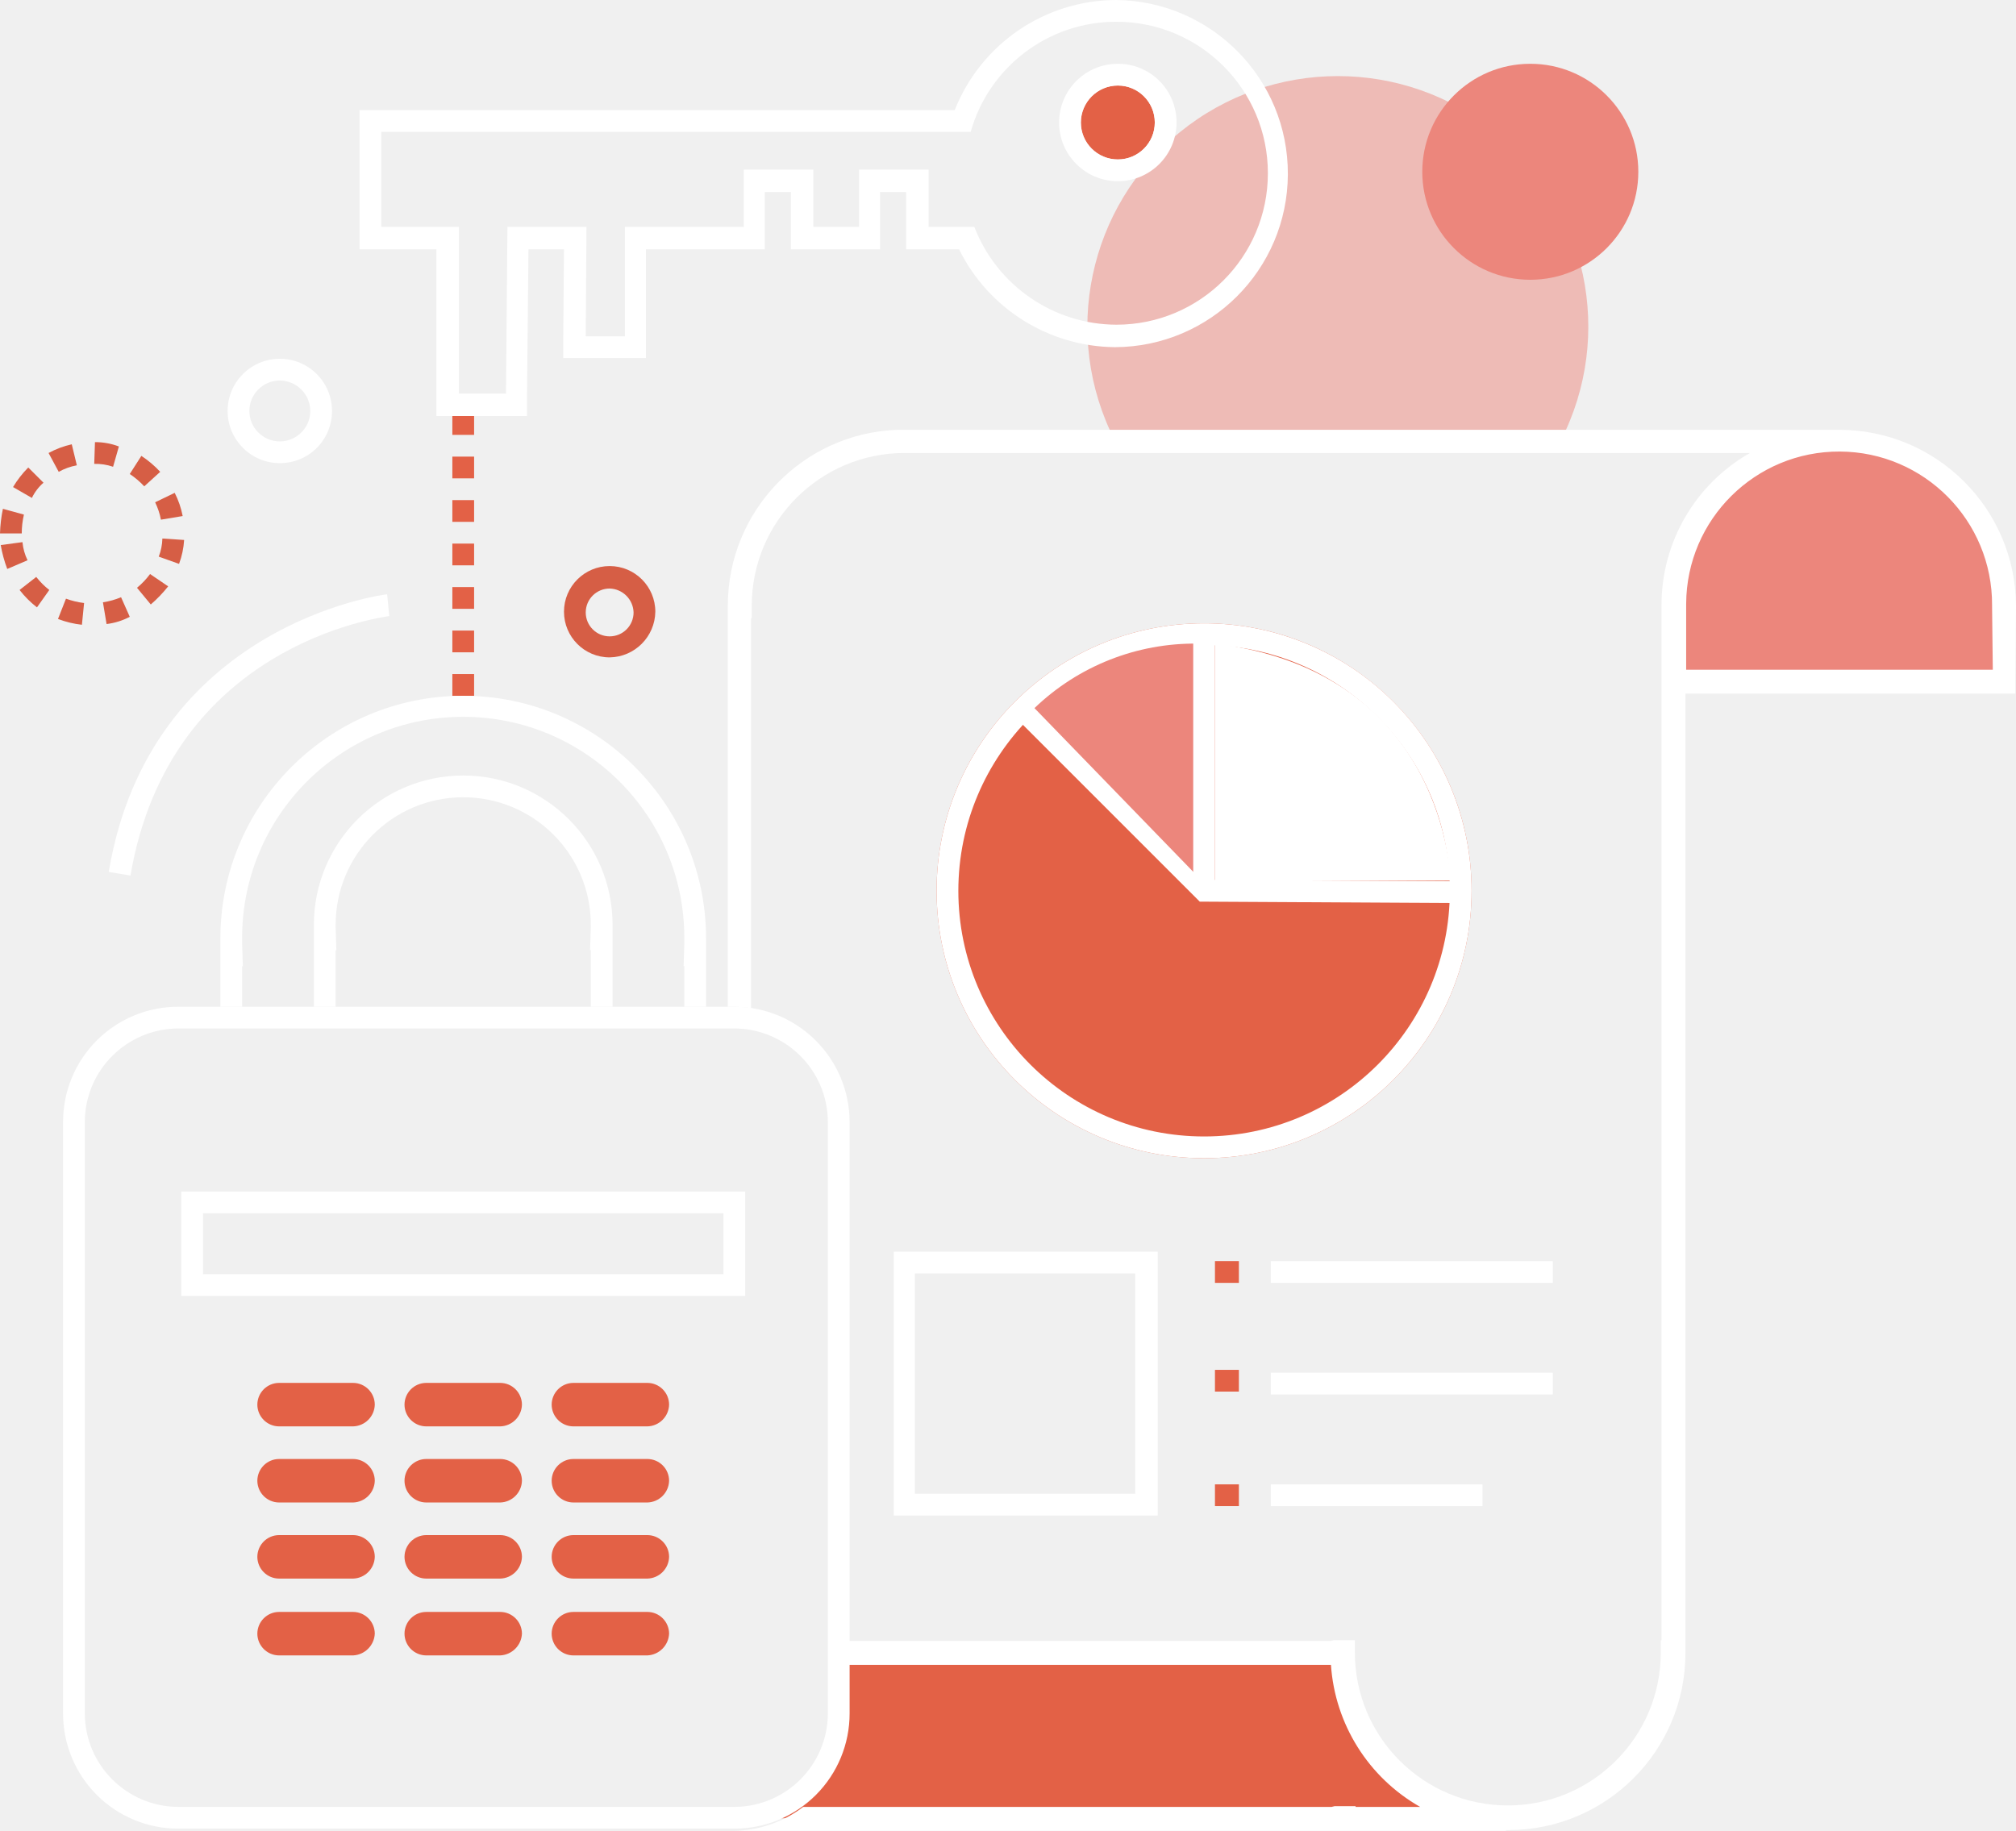
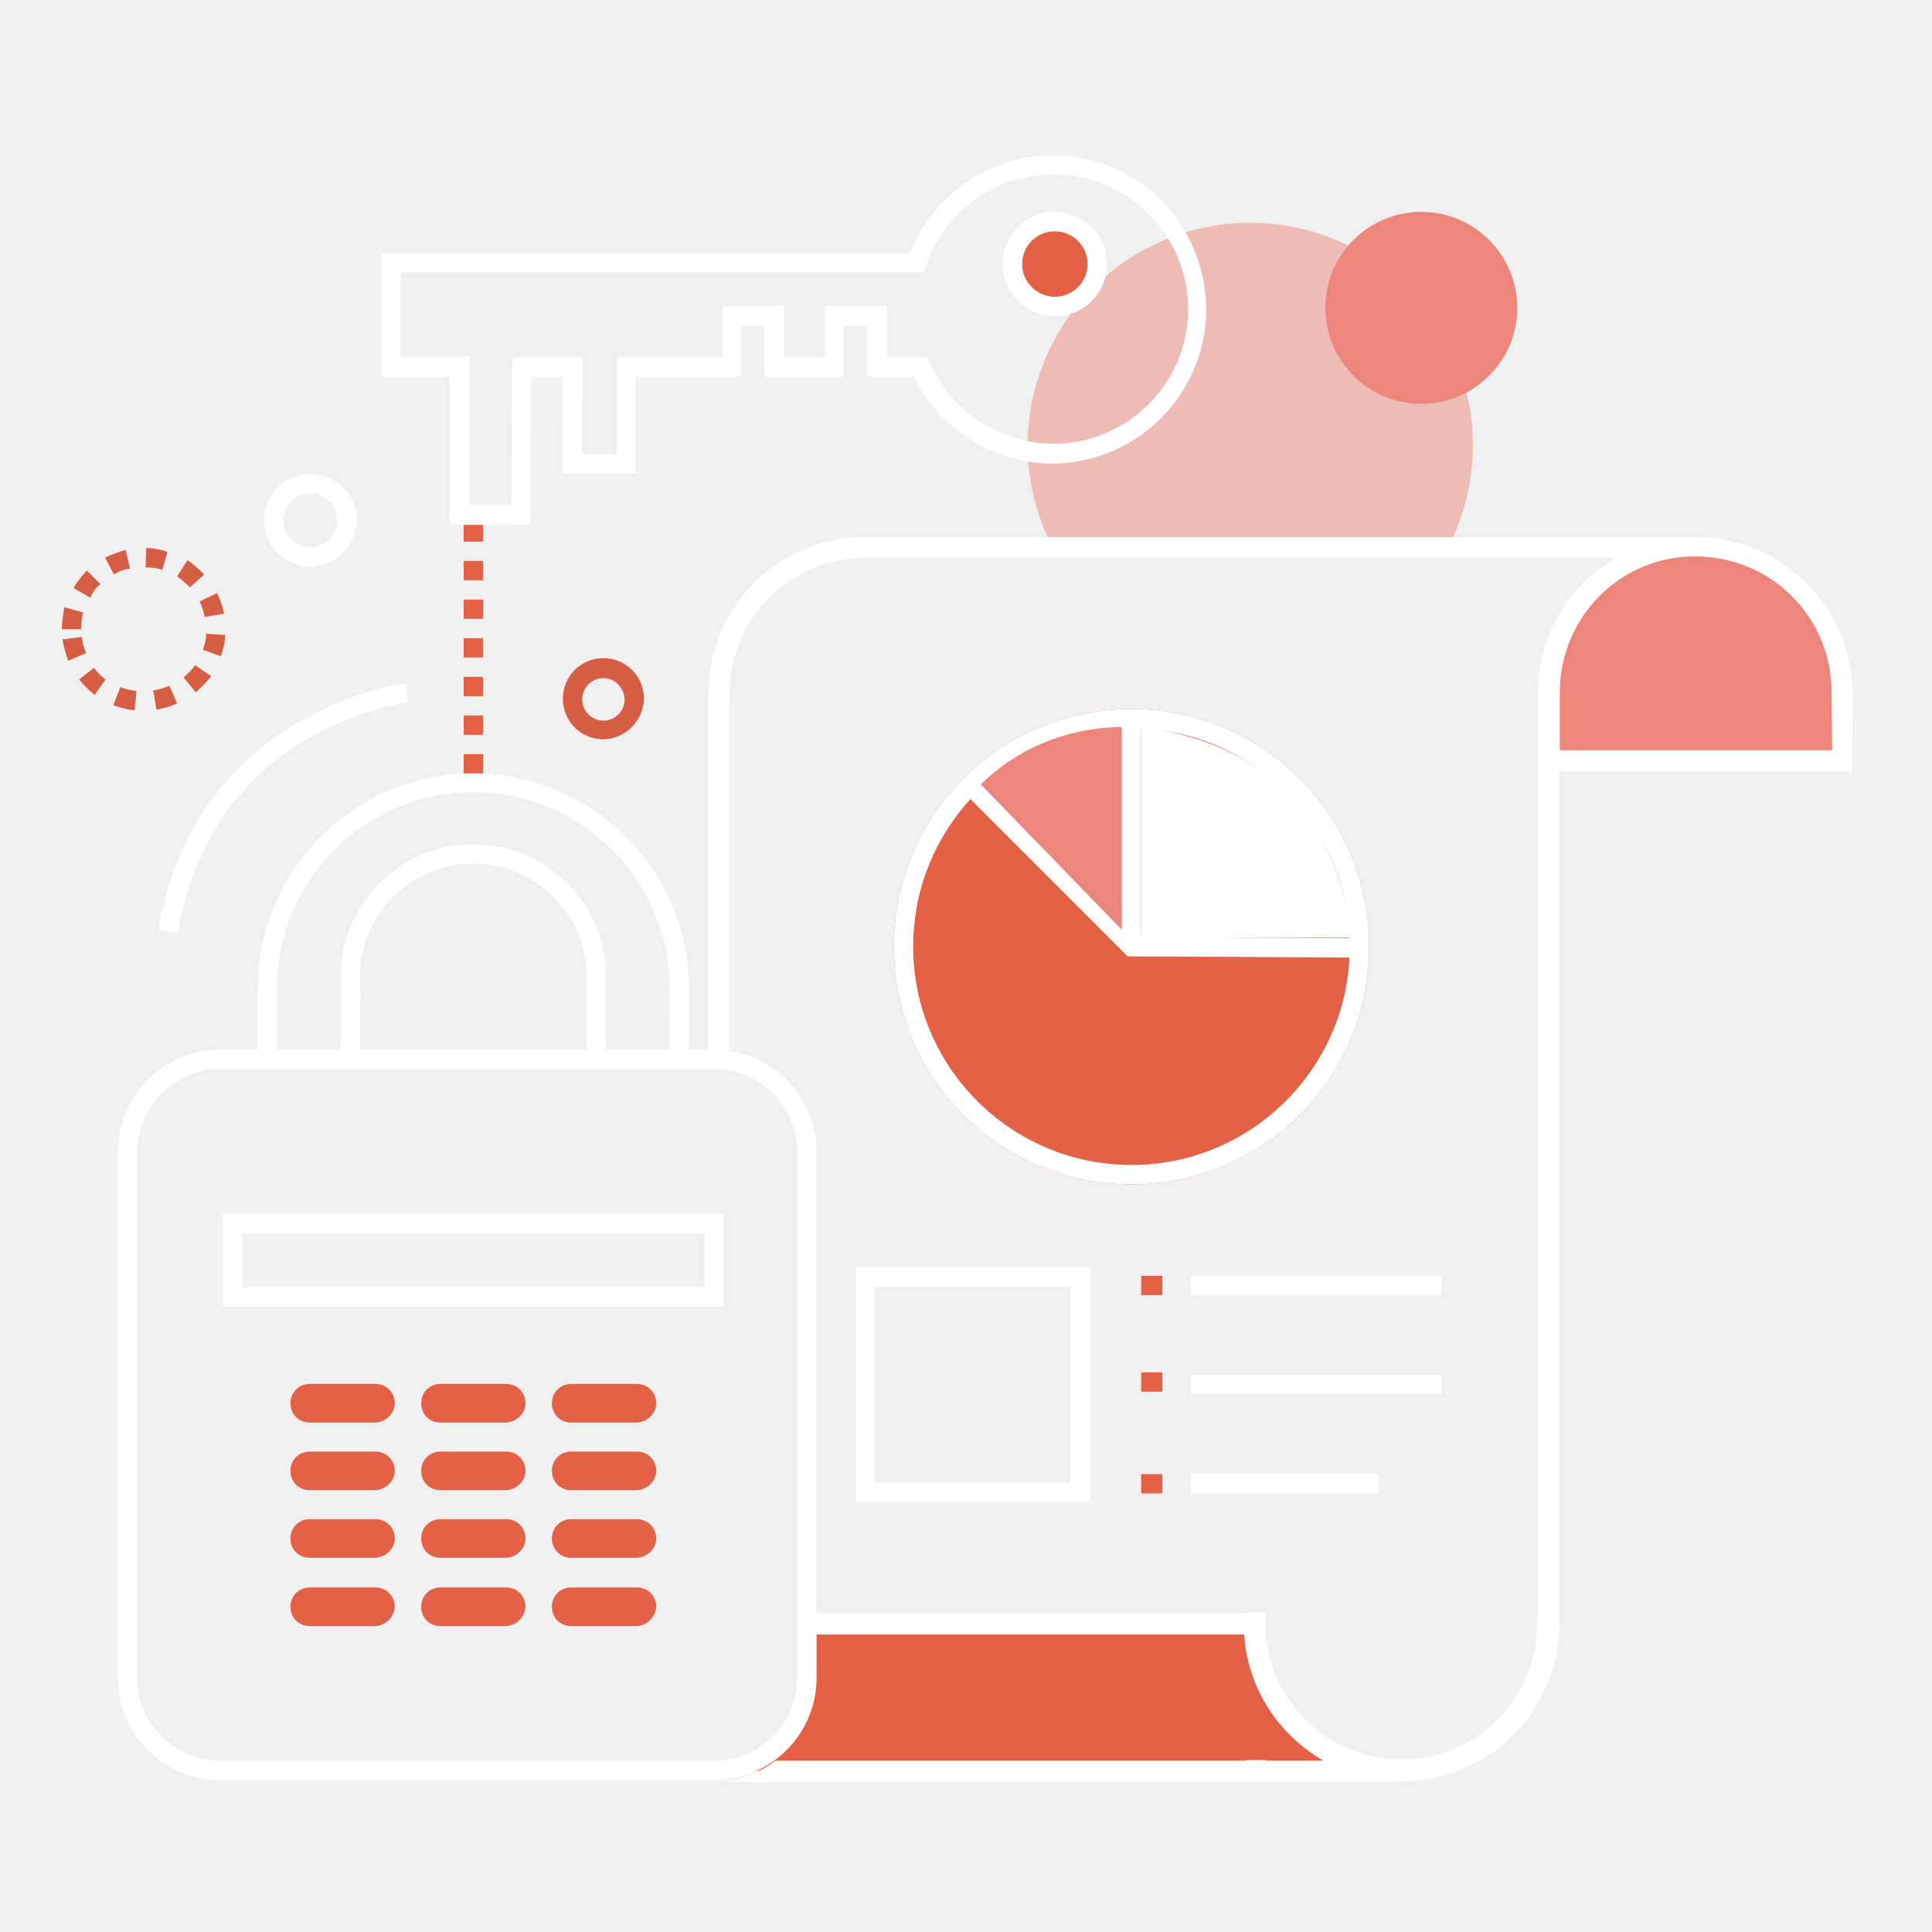
- <svg xmlns="http://www.w3.org/2000/svg" viewBox="0 0 278.1 252.6">
-   <defs>
-     <style>
-             .cls-1{fill:#e36146}.cls-2{opacity:.5}.cls-3,.cls-4{fill:#ec867c}.cls-3{fill-rule:evenodd}.cls-5{fill:#fff}.cls-6{fill:#d65e45}
-         </style>
-   </defs>
+ <svg xmlns="http://www.w3.org/2000/svg" version="1.1" id="레이어_1" x="0px" y="0px" viewBox="0 0 300 300" style="enable-background:new 0 0 300 300;" xml:space="preserve">
+   <style type="text/css">
+ 	.st0{display:none;fill:#333333;}
+ 	.st1{fill:#E36146;}
+ 	.st2{opacity:0.5;}
+ 	.st3{fill:#EC867C;}
+ 	.st4{fill:#FFFFFF;}
+ 	.st5{fill:#D65E45;}
+ </style>
+   <rect x="-67.5" y="-48.1" class="st0" width="432.2" height="408.3" />
  <g id="supericon1" transform="translate(-722 -2161)">
-     <path id="패스_775" d="M203.1 250.1s-18.2-8.2-18.2-21.7h-69.1s1.4 21-11.5 22.5z" class="cls-1" data-name="패스 775" transform="translate(722 2161)" />
-     <g id="그룹_88" class="cls-2" data-name="그룹 88" transform="translate(722 2161)">
-       <path id="패스_776" d="M215.3 60.8a34.55 34.55 0 1 0-61.5 0z" class="cls-3" data-name="패스 776" />
+     <path id="패스_775" class="st1" d="M934.7,2435.2c0,0-18.2-8.2-18.2-21.7h-69.1c0,0,1.4,21-11.5,22.5L934.7,2435.2z" />
+     <g id="그룹_88" transform="translate(722 2161)" class="st2">
+       <path id="패스_776" class="st3" d="M224.9,84.9c8.7-17,2-37.8-15-46.5s-37.8-2-46.5,15c-5.1,9.9-5.1,21.6,0,31.5H224.9z" />
    </g>
-     <g id="그룹_89" data-name="그룹 89" transform="translate(722 2161)">
-       <path id="패스_777" d="M230.8 94.4h46.4s4.9-33.6-22.5-33.6-23.9 33.6-23.9 33.6z" class="cls-4" data-name="패스 777" />
+     <g id="그룹_89" transform="translate(722 2161)">
+       <path id="패스_777" class="st3" d="M240.4,118.5h46.4c0,0,4.9-33.6-22.5-33.6S240.4,118.5,240.4,118.5z" />
    </g>
-     <path id="패스_778" d="M65.4 96h-3v-3h3zm0-6h-3v-3h3zm0-6h-3v-3h3zm0-6h-3v-3h3zm0-6h-3v-3h3zm0-6h-3v-3h3zm0-6h-3v-3h3z" class="cls-1" data-name="패스 778" transform="translate(722 2161)" />
-     <path id="패스_779" d="M278.1 83.6a24.412 24.412 0 0 0-24.4-24.3H123.8a24.279 24.279 0 0 0-23.4 24.3v55.3h.7a19.483 19.483 0 0 1 2.5.2V85.3h.1v-1.7a21.1 21.1 0 0 1 21.1-21.1h116.6a24.121 24.121 0 0 0-12.2 21v142.8h-.1v1.7a21.1 21.1 0 0 1-42.2 0v-1.7H184l-.4.1h-66.7v3.3h66.7a24.428 24.428 0 0 0 12.3 19.6H187v-.1h-2.9l-.4.1h-72.9a16.135 16.135 0 0 1-9.6 3.3h106.4l.3-.1h.2a24.433 24.433 0 0 0 24.4-24.4V95.7H278zm-3.2 8.8h-42.3v-9.1a21.1 21.1 0 0 1 42.2.2v.2z" class="cls-5" data-name="패스 779" transform="translate(722 2161)" />
-     <path id="패스_780" d="M101.3 141.9a12.931 12.931 0 0 1 12.9 12.9v81.6a12.931 12.931 0 0 1-12.9 12.9H24.6a12.931 12.931 0 0 1-12.9-12.9v-81.6a12.931 12.931 0 0 1 12.9-12.9h76.7m0-3H24.6a15.876 15.876 0 0 0-15.9 15.9v81.6a15.876 15.876 0 0 0 15.9 15.9h76.7a15.876 15.876 0 0 0 15.9-15.9v-81.6a15.94 15.94 0 0 0-15.9-15.9z" class="cls-5" data-name="패스 780" transform="translate(722 2161)" />
-     <path id="패스_781" d="M154 3a20.9 20.9 0 0 1 0 41.8 21.109 21.109 0 0 1-19.6-13.5h-6.3v-7.9h-9.6v7.9h-6.3v-7.9h-9.6v7.9H86.2v15.1h-5.4l.1-15.1H70l-.2 23h-6.5v-23H52.6V18.2h81.3A20.848 20.848 0 0 1 154 3m0-3a24.011 24.011 0 0 0-22.3 15.2H49.6v19.2h10.6v23h12.5v-3l.2-20h4.9l-.1 12v3h11.4v-15h16.4v-7.9h3.6v7.9h12.3v-7.9h3.6v7.9h7.3a24.239 24.239 0 0 0 21.5 13.5A23.951 23.951 0 0 0 154 0z" class="cls-5" data-name="패스 781" transform="translate(722 2161)" />
-     <circle id="타원_71" cx="5.1" cy="5.1" r="5.1" class="cls-1" data-name="타원 71" transform="translate(871.1 2172.8)" />
-     <path id="패스_782" d="M154.2 11.8a5.1 5.1 0 1 1-5.1 5.1 5.121 5.121 0 0 1 5.1-5.1m0-3a8.1 8.1 0 1 0 8.1 8.1 8.066 8.066 0 0 0-8.1-8.1z" class="cls-5" data-name="패스 782" transform="translate(722 2161)" />
-     <path id="패스_783" d="M18 120.8l-3-.5C20.7 86.2 53 82 53.4 82l.3 3c-1.2.2-30.3 4-35.7 35.8z" class="cls-5" data-name="패스 783" transform="translate(722 2161)" />
-     <path id="패스_784" d="M38.6 63.9a7.2 7.2 0 1 1 7.2-7.2 7.17 7.17 0 0 1-7.2 7.2zm0-11.4a4.2 4.2 0 1 0 4.2 4.2 4.225 4.225 0 0 0-4.2-4.2z" class="cls-5" data-name="패스 784" transform="translate(722 2161)" />
-     <g id="그룹_90" data-name="그룹 90" transform="translate(722 2161)">
-       <circle id="타원_72" cx="14.9" cy="14.9" r="14.9" class="cls-4" data-name="타원 72" transform="translate(196.2 8.8)" />
+     <path id="패스_778" class="st1" d="M797,2281.1h-3v-3h3V2281.1z M797,2275.1h-3v-3h3V2275.1z M797,2269.1h-3v-3h3V2269.1z    M797,2263.1h-3v-3h3V2263.1z M797,2257.1h-3v-3h3V2257.1z M797,2251.1h-3v-3h3V2251.1z M797,2245.1h-3v-3h3V2245.1z" />
+     <path id="패스_779" class="st4" d="M1009.7,2268.7c-0.1-13.4-11-24.3-24.4-24.3H855.4c-13.1,0.5-23.4,11.2-23.4,24.3v55.3h0.7   c0.8,0,1.7,0.1,2.5,0.2v-53.8h0.1v-1.7c0-11.7,9.4-21.1,21.1-21.1H973c-7.6,4.3-12.2,12.3-12.2,21v142.8h-0.1v1.7   c0,11.7-9.5,21.1-21.1,21.1c-11.6,0-21.1-9.4-21.1-21.1v-1.7h-2.9l-0.4,0.1h-66.7v3.3h66.7c0.5,8.2,5.2,15.5,12.3,19.6h-8.9v-0.1   h-2.9l-0.4,0.1h-72.9c-2.8,2.1-6.1,3.3-9.6,3.3h106.4l0.3-0.1h0.2c13.5,0,24.4-10.9,24.4-24.4v-1l0,0v-131.4h45.5L1009.7,2268.7z    M1006.5,2277.5h-42.3v-9.1c0.1-11.7,9.5-21.1,21.2-21c11.7,0.1,21.1,9.5,21,21.2l0,0v0.2L1006.5,2277.5z" />
+     <path id="패스_780" class="st4" d="M832.9,2327c7.1,0,12.9,5.8,12.9,12.9v81.6c0,7.1-5.8,12.9-12.9,12.9h-76.7   c-7.1,0-12.9-5.8-12.9-12.9v-81.6c0-7.1,5.8-12.9,12.9-12.9H832.9 M832.9,2324h-76.7c-8.8,0-15.9,7.1-15.9,15.9c0,0,0,0,0,0v81.6   c0,8.8,7.1,15.9,15.9,15.9c0,0,0,0,0,0h76.7c8.8,0,15.9-7.1,15.9-15.9c0,0,0,0,0,0v-81.6C848.8,2331.1,841.7,2324,832.9,2324z" />
+     <path id="패스_781" class="st4" d="M885.6,2188.1c11.5,0,20.9,9.4,20.9,20.9c0,11.5-9.4,20.9-20.9,20.9   c-8.7,0-16.5-5.4-19.6-13.5h-6.3v-7.9h-9.6v7.9h-6.3v-7.9h-9.6v7.9h-16.4v15.1h-5.4l0.1-15.1h-10.9l-0.2,23h-6.5v-23h-10.7v-13.1   h81.3C868,2194.3,876.2,2188,885.6,2188.1 M885.6,2185.1c-9.8,0-18.7,6-22.3,15.2h-82.1v19.2h10.6v23h12.5v-3l0.2-20h4.9l-0.1,12v3   h11.4v-15h16.4v-7.9h3.6v7.9H853v-7.9h3.6v7.9h7.3c4,8.2,12.4,13.4,21.5,13.5c13.2-0.1,23.9-10.8,23.9-24   C909.2,2195.8,898.7,2185.2,885.6,2185.1z" />
+     <circle id="타원_71" class="st1" cx="885.8" cy="2202" r="5.1" />
+     <path id="패스_782" class="st4" d="M885.8,2196.9c2.8,0,5.1,2.3,5.1,5.1s-2.3,5.1-5.1,5.1s-5.1-2.3-5.1-5.1   C880.7,2199.1,883,2196.9,885.8,2196.9 M885.8,2193.9c-4.5,0-8.1,3.6-8.1,8.1c0,4.5,3.6,8.1,8.1,8.1s8.1-3.6,8.1-8.1   C893.9,2197.5,890.3,2193.9,885.8,2193.9C885.8,2193.9,885.8,2193.9,885.8,2193.9z" />
+     <path id="패스_783" class="st4" d="M749.6,2305.9l-3-0.5c5.7-34.1,38-38.3,38.4-38.3l0.3,3C784.1,2270.3,755,2274.1,749.6,2305.9   z" />
+     <path id="패스_784" class="st4" d="M770.2,2249c-4,0-7.2-3.2-7.2-7.2c0-4,3.2-7.2,7.2-7.2c4,0,7.2,3.2,7.2,7.2   C777.4,2245.7,774.2,2248.9,770.2,2249C770.2,2249,770.2,2249,770.2,2249z M770.2,2237.6c-2.3,0-4.2,1.9-4.2,4.2s1.9,4.2,4.2,4.2   c2.3,0,4.2-1.9,4.2-4.2C774.4,2239.4,772.5,2237.6,770.2,2237.6z" />
+     <g id="그룹_90" transform="translate(722 2161)">
+       <circle id="타원_72" class="st3" cx="220.7" cy="47.8" r="14.9" />
    </g>
-     <path id="패스_785" d="M11.3 86.2a13.234 13.234 0 0 1-3.3-.8l1.1-2.8a11.364 11.364 0 0 0 2.5.6zm3.4-.1l-.5-3a10.273 10.273 0 0 0 2.5-.7l1.2 2.7a9.179 9.179 0 0 1-3.2 1zm-9.6-2.3a13.629 13.629 0 0 1-2.4-2.4L5 79.6a10.218 10.218 0 0 0 1.8 1.8zm15.7-.4l-1.9-2.3a10.708 10.708 0 0 0 1.8-1.9l2.5 1.7a18.784 18.784 0 0 1-2.4 2.5zM1 78.5a17.826 17.826 0 0 1-.9-3.3l3-.4a7.172 7.172 0 0 0 .7 2.5zm23.7-.7l-2.8-1a7.418 7.418 0 0 0 .5-2.5l3 .2a11.377 11.377 0 0 1-.7 3.3zM3 73.6H0a19.7 19.7 0 0 1 .4-3.4l2.9.8a11.529 11.529 0 0 0-.3 2.6zm19.2-1.9a9.678 9.678 0 0 0-.8-2.4l2.7-1.3a12.129 12.129 0 0 1 1.1 3.2zm-17.8-3l-2.6-1.5a13.948 13.948 0 0 1 2.1-2.7L6 66.6a6.524 6.524 0 0 0-1.6 2.1zm15.5-1.6a11.2 11.2 0 0 0-2-1.7l1.6-2.5a13.771 13.771 0 0 1 2.6 2.2zm-11.8-2l-1.4-2.6a12.379 12.379 0 0 1 3.2-1.2l.7 2.9a8.146 8.146 0 0 0-2.5.9zm7.5-.7A7.457 7.457 0 0 0 13 64l.1-3a9.191 9.191 0 0 1 3.3.6z" class="cls-6" data-name="패스 785" transform="translate(722 2161)" />
-     <path id="패스_786" d="M99.8 167.4v8.4H28v-8.4h71.8m3-3H25v14.4h77.8v-14.4z" class="cls-5" data-name="패스 786" transform="translate(722 2161)" />
-     <path id="패스_787" d="M48.7 196.8H38.5a3.009 3.009 0 0 1-3-3 3.009 3.009 0 0 1 3-3h10.2a3.009 3.009 0 0 1 3 3 3.075 3.075 0 0 1-3 3z" class="cls-1" data-name="패스 787" transform="translate(722 2161)" />
-     <path id="패스_788" d="M69 196.8H58.8a3.009 3.009 0 0 1-3-3 3.009 3.009 0 0 1 3-3H69a3.009 3.009 0 0 1 3 3 3.075 3.075 0 0 1-3 3z" class="cls-1" data-name="패스 788" transform="translate(722 2161)" />
-     <path id="패스_789" d="M89.3 196.8H79.1a3.009 3.009 0 0 1-3-3 3.009 3.009 0 0 1 3-3h10.2a3.009 3.009 0 0 1 3 3 3.075 3.075 0 0 1-3 3z" class="cls-1" data-name="패스 789" transform="translate(722 2161)" />
-     <path id="패스_790" d="M48.7 207.3H38.5a3.009 3.009 0 0 1-3-3 3.009 3.009 0 0 1 3-3h10.2a3.009 3.009 0 0 1 3 3 3.075 3.075 0 0 1-3 3z" class="cls-1" data-name="패스 790" transform="translate(722 2161)" />
-     <path id="패스_791" d="M69 207.3H58.8a3.009 3.009 0 0 1-3-3 3.009 3.009 0 0 1 3-3H69a3.009 3.009 0 0 1 3 3 3.075 3.075 0 0 1-3 3z" class="cls-1" data-name="패스 791" transform="translate(722 2161)" />
-     <path id="패스_792" d="M89.3 207.3H79.1a3.009 3.009 0 0 1-3-3 3.009 3.009 0 0 1 3-3h10.2a3.009 3.009 0 0 1 3 3 3.075 3.075 0 0 1-3 3z" class="cls-1" data-name="패스 792" transform="translate(722 2161)" />
-     <path id="패스_793" d="M48.7 217.8H38.5a3.009 3.009 0 0 1-3-3 3.009 3.009 0 0 1 3-3h10.2a3.009 3.009 0 0 1 3 3 3.075 3.075 0 0 1-3 3z" class="cls-1" data-name="패스 793" transform="translate(722 2161)" />
-     <path id="패스_794" d="M69 217.8H58.8a3.009 3.009 0 0 1-3-3 3.009 3.009 0 0 1 3-3H69a3.009 3.009 0 0 1 3 3 3.075 3.075 0 0 1-3 3z" class="cls-1" data-name="패스 794" transform="translate(722 2161)" />
-     <path id="패스_795" d="M89.3 217.8H79.1a3.009 3.009 0 0 1-3-3 3.009 3.009 0 0 1 3-3h10.2a3.009 3.009 0 0 1 3 3 3.075 3.075 0 0 1-3 3z" class="cls-1" data-name="패스 795" transform="translate(722 2161)" />
-     <path id="패스_796" d="M48.7 228.4H38.5a3.009 3.009 0 0 1-3-3 3.009 3.009 0 0 1 3-3h10.2a3.009 3.009 0 0 1 3 3 3.148 3.148 0 0 1-3 3z" class="cls-1" data-name="패스 796" transform="translate(722 2161)" />
-     <path id="패스_797" d="M69 228.4H58.8a3.009 3.009 0 0 1-3-3 3.009 3.009 0 0 1 3-3H69a3.009 3.009 0 0 1 3 3 3.148 3.148 0 0 1-3 3z" class="cls-1" data-name="패스 797" transform="translate(722 2161)" />
-     <path id="패스_798" d="M89.3 228.4H79.1a3.009 3.009 0 0 1-3-3 3.009 3.009 0 0 1 3-3h10.2a3.009 3.009 0 0 1 3 3 3.148 3.148 0 0 1-3 3z" class="cls-1" data-name="패스 798" transform="translate(722 2161)" />
-     <circle id="타원_73" cx="36.9" cy="36.9" r="36.9" class="cls-1" data-name="타원 73" transform="translate(851.2 2247)" />
-     <path id="패스_799" d="M166.1 89a33.9 33.9 0 1 1-33.9 33.9A33.929 33.929 0 0 1 166.1 89m0-3a36.9 36.9 0 1 0 36.9 36.9A36.874 36.874 0 0 0 166.1 86z" class="cls-5" data-name="패스 799" transform="translate(722 2161)" />
-     <path id="패스_800" d="M201.9 124.6l-36.4-.2-25.6-25.6 2.1-2.1 24.8 24.7 35.1.2z" class="cls-5" data-name="패스 800" transform="translate(722 2161)" />
-     <path id="사각형_402" d="M0 0h38.9v3H0z" class="cls-5" data-name="사각형 402" transform="translate(897.3 2335)" />
-     <path id="사각형_403" d="M0 0h3.3v3H0z" class="cls-1" data-name="사각형 403" transform="translate(889.6 2335)" />
-     <path id="사각형_404" d="M0 0h3.3v3H0z" class="cls-1" data-name="사각형 404" transform="translate(889.6 2350)" />
-     <path id="사각형_405" d="M0 0h3.3v3H0z" class="cls-1" data-name="사각형 405" transform="translate(889.6 2365.8)" />
-     <path id="사각형_406" d="M0 0h38.9v3H0z" class="cls-5" data-name="사각형 406" transform="translate(897.3 2350.4)" />
-     <path id="사각형_407" d="M0 0h29.2v3H0z" class="cls-5" data-name="사각형 407" transform="translate(897.3 2365.8)" />
-     <g id="그룹_91" data-name="그룹 91" transform="translate(722 2161)">
-       <path id="패스_801" d="M142.7 97.7l22.5 23.2V88.8a31.888 31.888 0 0 0-22.5 8.9z" class="cls-4" data-name="패스 801" />
+     <path id="패스_785" class="st5" d="M742.9,2271.3c-1.1-0.1-2.2-0.4-3.3-0.8l1.1-2.8c0.8,0.3,1.6,0.5,2.5,0.6L742.9,2271.3z    M746.3,2271.2l-0.5-3c0.9-0.1,1.7-0.4,2.5-0.7l1.2,2.7C748.5,2270.7,747.4,2271,746.3,2271.2z M736.7,2268.9   c-0.9-0.7-1.7-1.5-2.4-2.4l2.3-1.8c0.5,0.7,1.1,1.3,1.8,1.8L736.7,2268.9z M752.4,2268.5l-1.9-2.3c0.7-0.6,1.3-1.2,1.8-1.9l2.5,1.7   C754.1,2266.9,753.3,2267.7,752.4,2268.5z M732.6,2263.6c-0.4-1.1-0.7-2.2-0.9-3.3l3-0.4c0.1,0.9,0.3,1.7,0.7,2.5L732.6,2263.6z    M756.3,2262.9l-2.8-1c0.3-0.8,0.5-1.6,0.5-2.5l3,0.2C756.9,2260.7,756.7,2261.8,756.3,2262.9z M734.6,2258.7h-3   c0-1.1,0.2-2.3,0.4-3.4l2.9,0.8C734.7,2256.9,734.6,2257.8,734.6,2258.7z M753.8,2256.8c-0.2-0.8-0.4-1.6-0.8-2.4l2.7-1.3   c0.5,1,0.9,2.1,1.1,3.2L753.8,2256.8z M736,2253.8l-2.6-1.5c0.6-1,1.3-1.9,2.1-2.7l2.1,2.1C736.9,2252.2,736.4,2253,736,2253.8z    M751.5,2252.2c-0.6-0.6-1.3-1.2-2-1.7l1.6-2.5c1,0.6,1.8,1.4,2.6,2.2L751.5,2252.2z M739.7,2250.2l-1.4-2.6c1-0.5,2.1-0.9,3.2-1.2   l0.7,2.9C741.3,2249.4,740.5,2249.7,739.7,2250.2z M747.2,2249.5c-0.8-0.3-1.7-0.4-2.6-0.4l0.1-3c1.1,0,2.2,0.2,3.3,0.6   L747.2,2249.5z" />
+     <path id="패스_786" class="st4" d="M831.4,2352.5v8.4h-71.8v-8.4H831.4 M834.4,2349.5h-77.8v14.4h77.8V2349.5z" />
+     <path id="패스_787" class="st1" d="M780.3,2381.9h-10.2c-1.7,0-3-1.3-3-3l0,0c0-1.7,1.3-3,3-3h10.2c1.7,0,3,1.3,3,3l0,0   C783.3,2380.5,781.9,2381.8,780.3,2381.9z" />
+     <path id="패스_788" class="st1" d="M800.6,2381.9h-10.2c-1.7,0-3-1.3-3-3l0,0c0-1.7,1.3-3,3-3h10.2c1.7,0,3,1.3,3,3l0,0   C803.6,2380.5,802.2,2381.8,800.6,2381.9z" />
+     <path id="패스_789" class="st1" d="M820.9,2381.9h-10.2c-1.7,0-3-1.3-3-3l0,0c0-1.7,1.3-3,3-3h10.2c1.7,0,3,1.3,3,3l0,0   C823.9,2380.5,822.5,2381.8,820.9,2381.9z" />
+     <path id="패스_790" class="st1" d="M780.3,2392.4h-10.2c-1.7,0-3-1.3-3-3l0,0c0-1.7,1.3-3,3-3h10.2c1.7,0,3,1.3,3,3l0,0   C783.3,2391,781.9,2392.3,780.3,2392.4z" />
+     <path id="패스_791" class="st1" d="M800.6,2392.4h-10.2c-1.7,0-3-1.3-3-3l0,0c0-1.7,1.3-3,3-3h10.2c1.7,0,3,1.3,3,3l0,0   C803.6,2391,802.2,2392.3,800.6,2392.4z" />
+     <path id="패스_792" class="st1" d="M820.9,2392.4h-10.2c-1.7,0-3-1.3-3-3l0,0c0-1.7,1.3-3,3-3h10.2c1.7,0,3,1.3,3,3l0,0   C823.9,2391,822.5,2392.3,820.9,2392.4z" />
+     <path id="패스_793" class="st1" d="M780.3,2402.9h-10.2c-1.7,0-3-1.3-3-3l0,0c0-1.7,1.3-3,3-3h10.2c1.7,0,3,1.3,3,3l0,0   C783.3,2401.5,781.9,2402.8,780.3,2402.9z" />
+     <path id="패스_794" class="st1" d="M800.6,2402.9h-10.2c-1.7,0-3-1.3-3-3l0,0c0-1.7,1.3-3,3-3h10.2c1.7,0,3,1.3,3,3l0,0   C803.6,2401.5,802.2,2402.8,800.6,2402.9z" />
+     <path id="패스_795" class="st1" d="M820.9,2402.9h-10.2c-1.7,0-3-1.3-3-3l0,0c0-1.7,1.3-3,3-3h10.2c1.7,0,3,1.3,3,3l0,0   C823.9,2401.5,822.5,2402.8,820.9,2402.9z" />
+     <path id="패스_796" class="st1" d="M780.3,2413.5h-10.2c-1.7,0-3-1.3-3-3l0,0c0-1.7,1.3-3,3-3h10.2c1.7,0,3,1.3,3,3l0,0   C783.2,2412.1,781.9,2413.4,780.3,2413.5z" />
+     <path id="패스_797" class="st1" d="M800.6,2413.5h-10.2c-1.7,0-3-1.3-3-3l0,0c0-1.7,1.3-3,3-3h10.2c1.7,0,3,1.3,3,3l0,0   C803.5,2412.1,802.2,2413.4,800.6,2413.5z" />
+     <path id="패스_798" class="st1" d="M820.9,2413.5h-10.2c-1.7,0-3-1.3-3-3l0,0c0-1.7,1.3-3,3-3h10.2c1.7,0,3,1.3,3,3l0,0   C823.8,2412.1,822.5,2413.4,820.9,2413.5z" />
+     <circle id="타원_73" class="st1" cx="897.7" cy="2308" r="36.9" />
+     <path id="패스_799" class="st4" d="M897.7,2274.1c18.7,0,33.9,15.2,33.9,33.9c0,18.7-15.2,33.9-33.9,33.9   c-18.7,0-33.9-15.2-33.9-33.9l0,0C863.8,2289.2,879,2274.1,897.7,2274.1 M897.7,2271.1c-20.4,0-36.9,16.5-36.9,36.9   c0,20.4,16.5,36.9,36.9,36.9c20.4,0,36.9-16.5,36.9-36.9l0,0C934.6,2287.6,918.1,2271.1,897.7,2271.1   C897.7,2271.1,897.7,2271.1,897.7,2271.1z" />
+     <path id="패스_800" class="st4" d="M933.5,2309.7l-36.4-0.2l-25.6-25.6l2.1-2.1l24.8,24.7l35.1,0.2V2309.7z" />
+     <rect id="사각형_402" x="906.9" y="2359.1" class="st4" width="38.9" height="3" />
+     <rect id="사각형_403" x="899.2" y="2359.1" class="st1" width="3.3" height="3" />
+     <rect id="사각형_404" x="899.2" y="2374.1" class="st1" width="3.3" height="3" />
+     <rect id="사각형_405" x="899.2" y="2389.9" class="st1" width="3.3" height="3" />
+     <rect id="사각형_406" x="906.9" y="2374.5" class="st4" width="38.9" height="3" />
+     <rect id="사각형_407" x="906.9" y="2389.9" class="st4" width="29.2" height="3" />
+     <g id="그룹_91" transform="translate(722 2161)">
+       <path id="패스_801" class="st3" d="M152.3,121.8l22.5,23.2v-32.1C166.4,112.8,158.3,115.9,152.3,121.8z" />
    </g>
-     <path id="패스_802" d="M167.6 121.5h32.5s-.5-28.8-32.5-32.7z" class="cls-5" data-name="패스 802" transform="translate(722 2161)" />
-     <path id="패스_803" d="M159.7 209.1h-36.4v-36.4h36.4zm-33.5-3h30.4v-30.4h-30.4v30.4z" class="cls-5" data-name="패스 803" transform="translate(722 2161)" />
-     <path id="패스_804" d="M84.1 90.7a6.3 6.3 0 1 1 6.3-6.3 6.4 6.4 0 0 1-6.3 6.3zm0-9.5a3.3 3.3 0 1 0 3.3 3.3 3.4 3.4 0 0 0-3.3-3.3z" class="cls-6" data-name="패스 804" transform="translate(722 2161)" />
-     <path id="패스_805" d="M43.3 138.9h3v-7.8h.1l-.1-3.1v-.4a17.6 17.6 0 0 1 35.2 0v.4l-.1 3.1h.1v7.8h3v-11.3a20.6 20.6 0 1 0-41.2 0v11.3z" class="cls-5" data-name="패스 805" transform="translate(722 2161)" />
-     <path id="패스_806" d="M30.4 138.9h3v-5.6h.1l-.1-3.1v-.8a30.5 30.5 0 0 1 61 0v.8l-.1 3.1h.1v5.6h3v-9.4a33.5 33.5 0 0 0-67 0v9.4z" class="cls-5" data-name="패스 806" transform="translate(722 2161)" />
-     <path id="사각형_408" d="M0 0h3v35.9H0z" class="cls-5" data-name="사각형 408" transform="translate(886.6 2248)" />
+     <path id="패스_802" class="st4" d="M899.2,2306.6h32.5c0,0-0.5-28.8-32.5-32.7V2306.6z" />
+     <path id="패스_803" class="st4" d="M891.3,2394.2h-36.4v-36.4h36.4V2394.2z M857.8,2391.2h30.4v-30.4h-30.4V2391.2L857.8,2391.2z   " />
+     <path id="패스_804" class="st5" d="M815.7,2275.8c-3.5,0-6.3-2.8-6.3-6.3c0-3.5,2.8-6.3,6.3-6.3c3.5,0,6.3,2.8,6.3,6.3   C821.9,2272.9,819.2,2275.7,815.7,2275.8z M815.7,2266.3c-1.8,0-3.3,1.5-3.3,3.3s1.5,3.3,3.3,3.3c1.8,0,3.3-1.5,3.3-3.3   C818.9,2267.8,817.5,2266.3,815.7,2266.3z" />
+     <path id="패스_805" class="st4" d="M774.9,2324h3v-7.8h0.1l-0.1-3.1v-0.4c0-9.7,7.9-17.6,17.6-17.6s17.6,7.9,17.6,17.6v0.4   l-0.1,3.1h0.1v7.8h3v-10.8l0,0v-0.5c0-11.4-9.2-20.6-20.6-20.6c-11.4,0-20.6,9.2-20.6,20.6c0,0,0,0,0,0v0.5l0,0V2324L774.9,2324z" />
+     <path id="패스_806" class="st4" d="M762,2324h3v-5.6h0.1l-0.1-3.1v-0.8c0-16.8,13.7-30.5,30.5-30.5c16.8,0,30.5,13.7,30.5,30.5   v0.8l-0.1,3.1h0.1v5.6h3v-8.6l0,0v-0.8c0-18.5-15-33.5-33.5-33.5c-18.5,0-33.5,15-33.5,33.5v0.8l0,0C762,2315.4,762,2324,762,2324z   " />
+     <rect id="사각형_408" x="896.2" y="2272.1" class="st4" width="3" height="35.9" />
  </g>
</svg>
